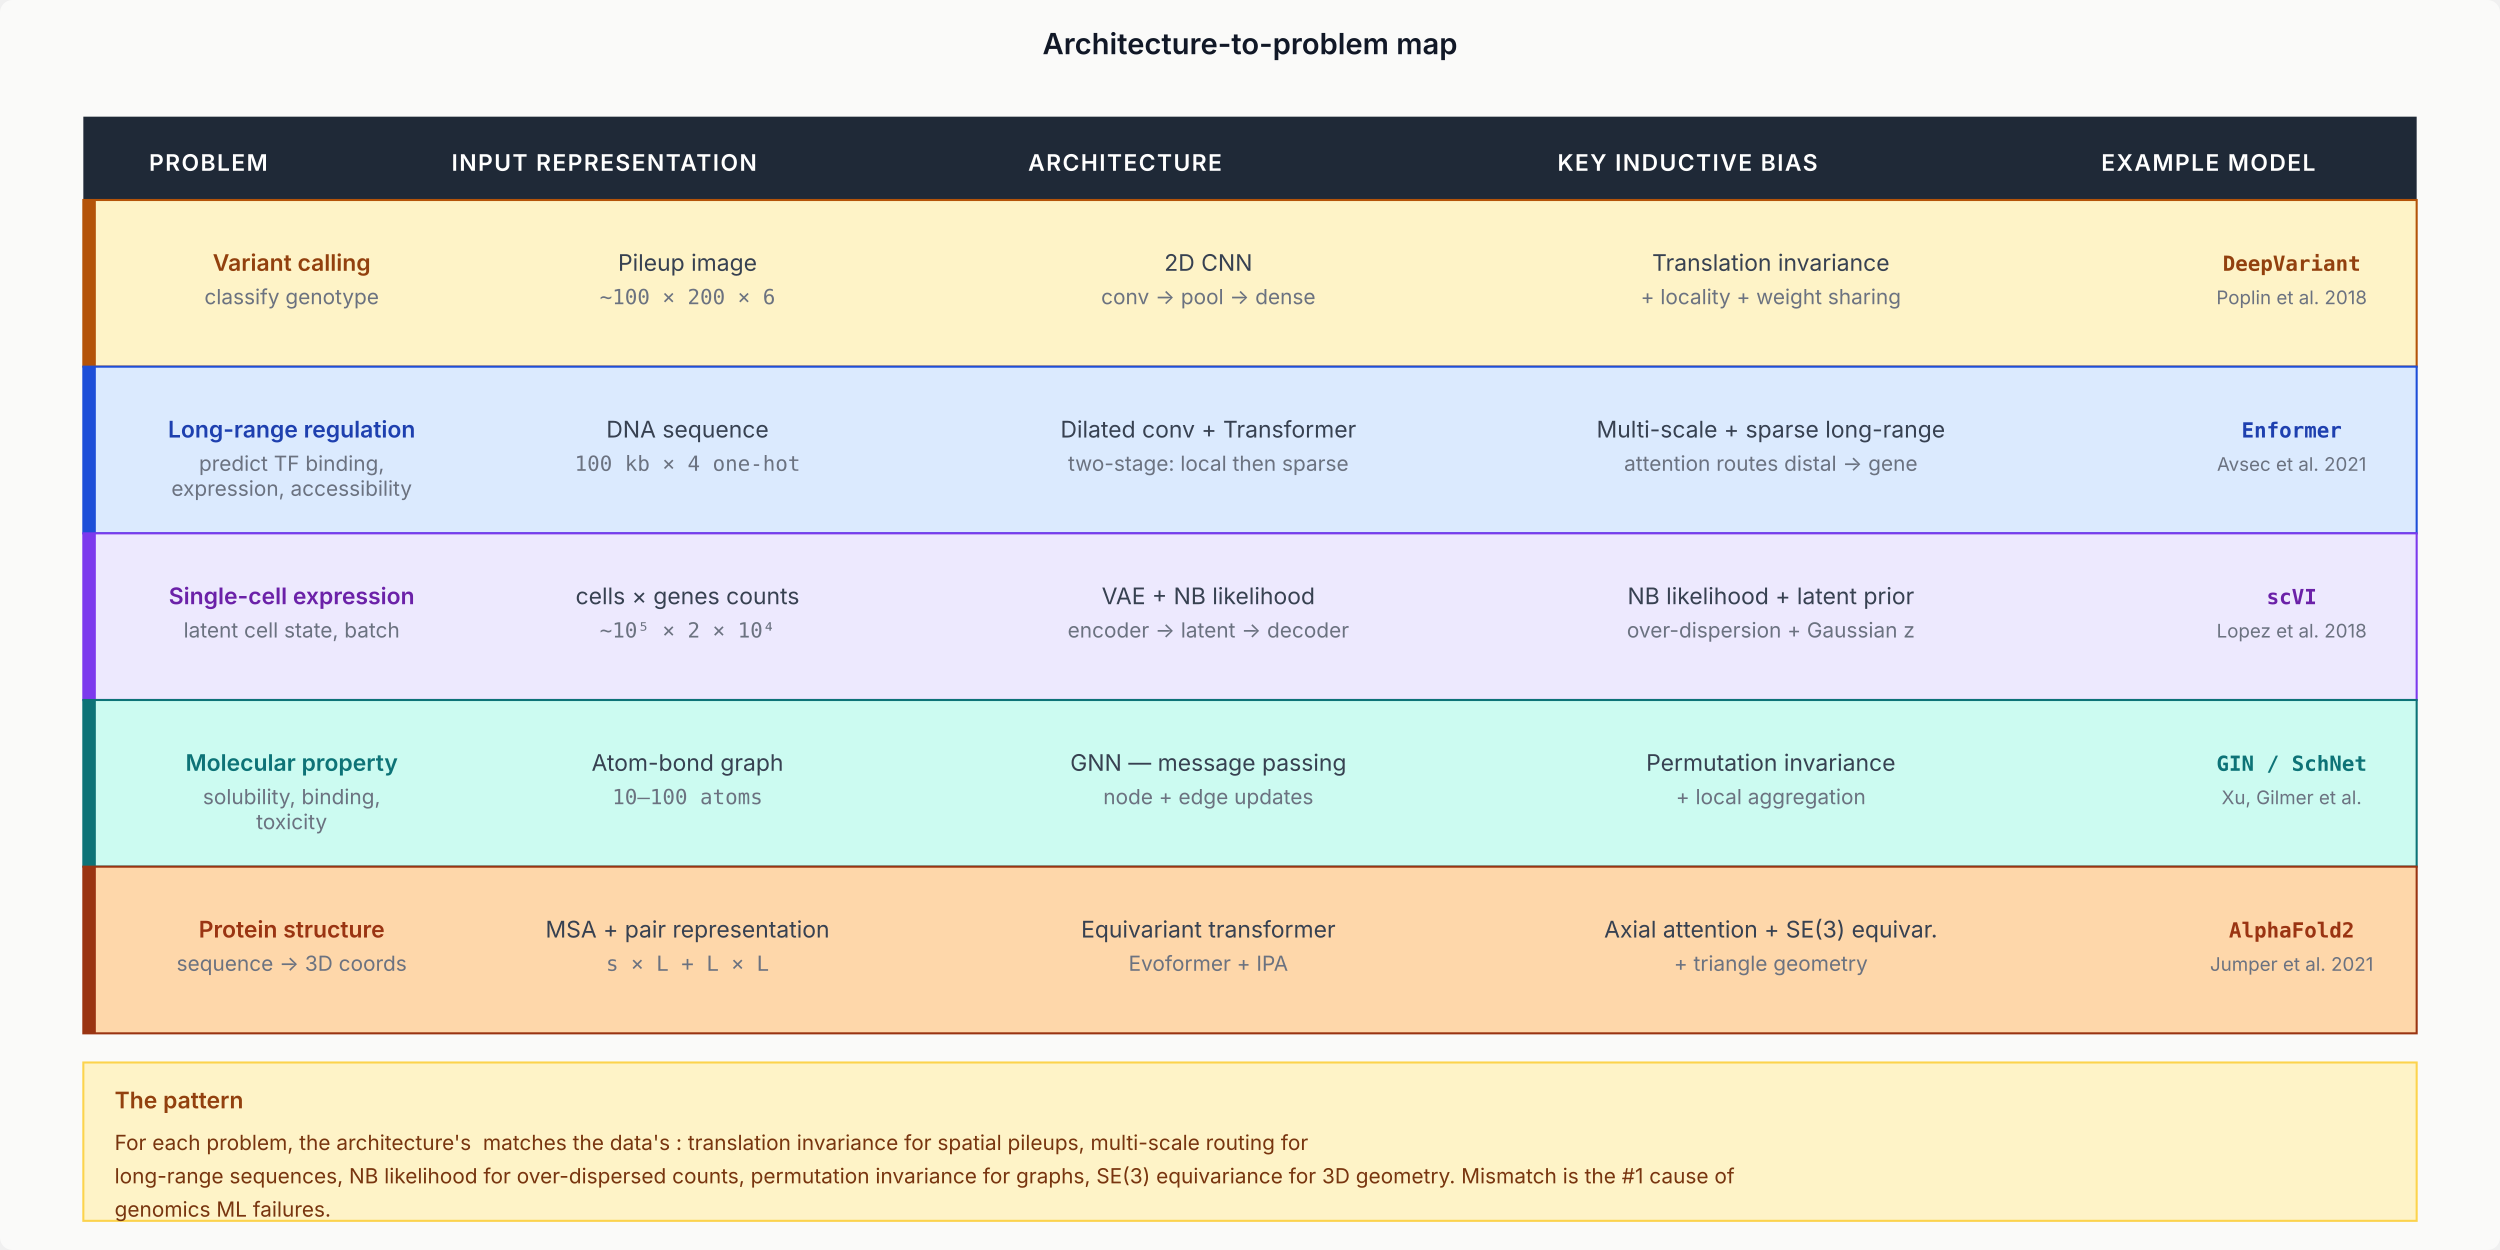
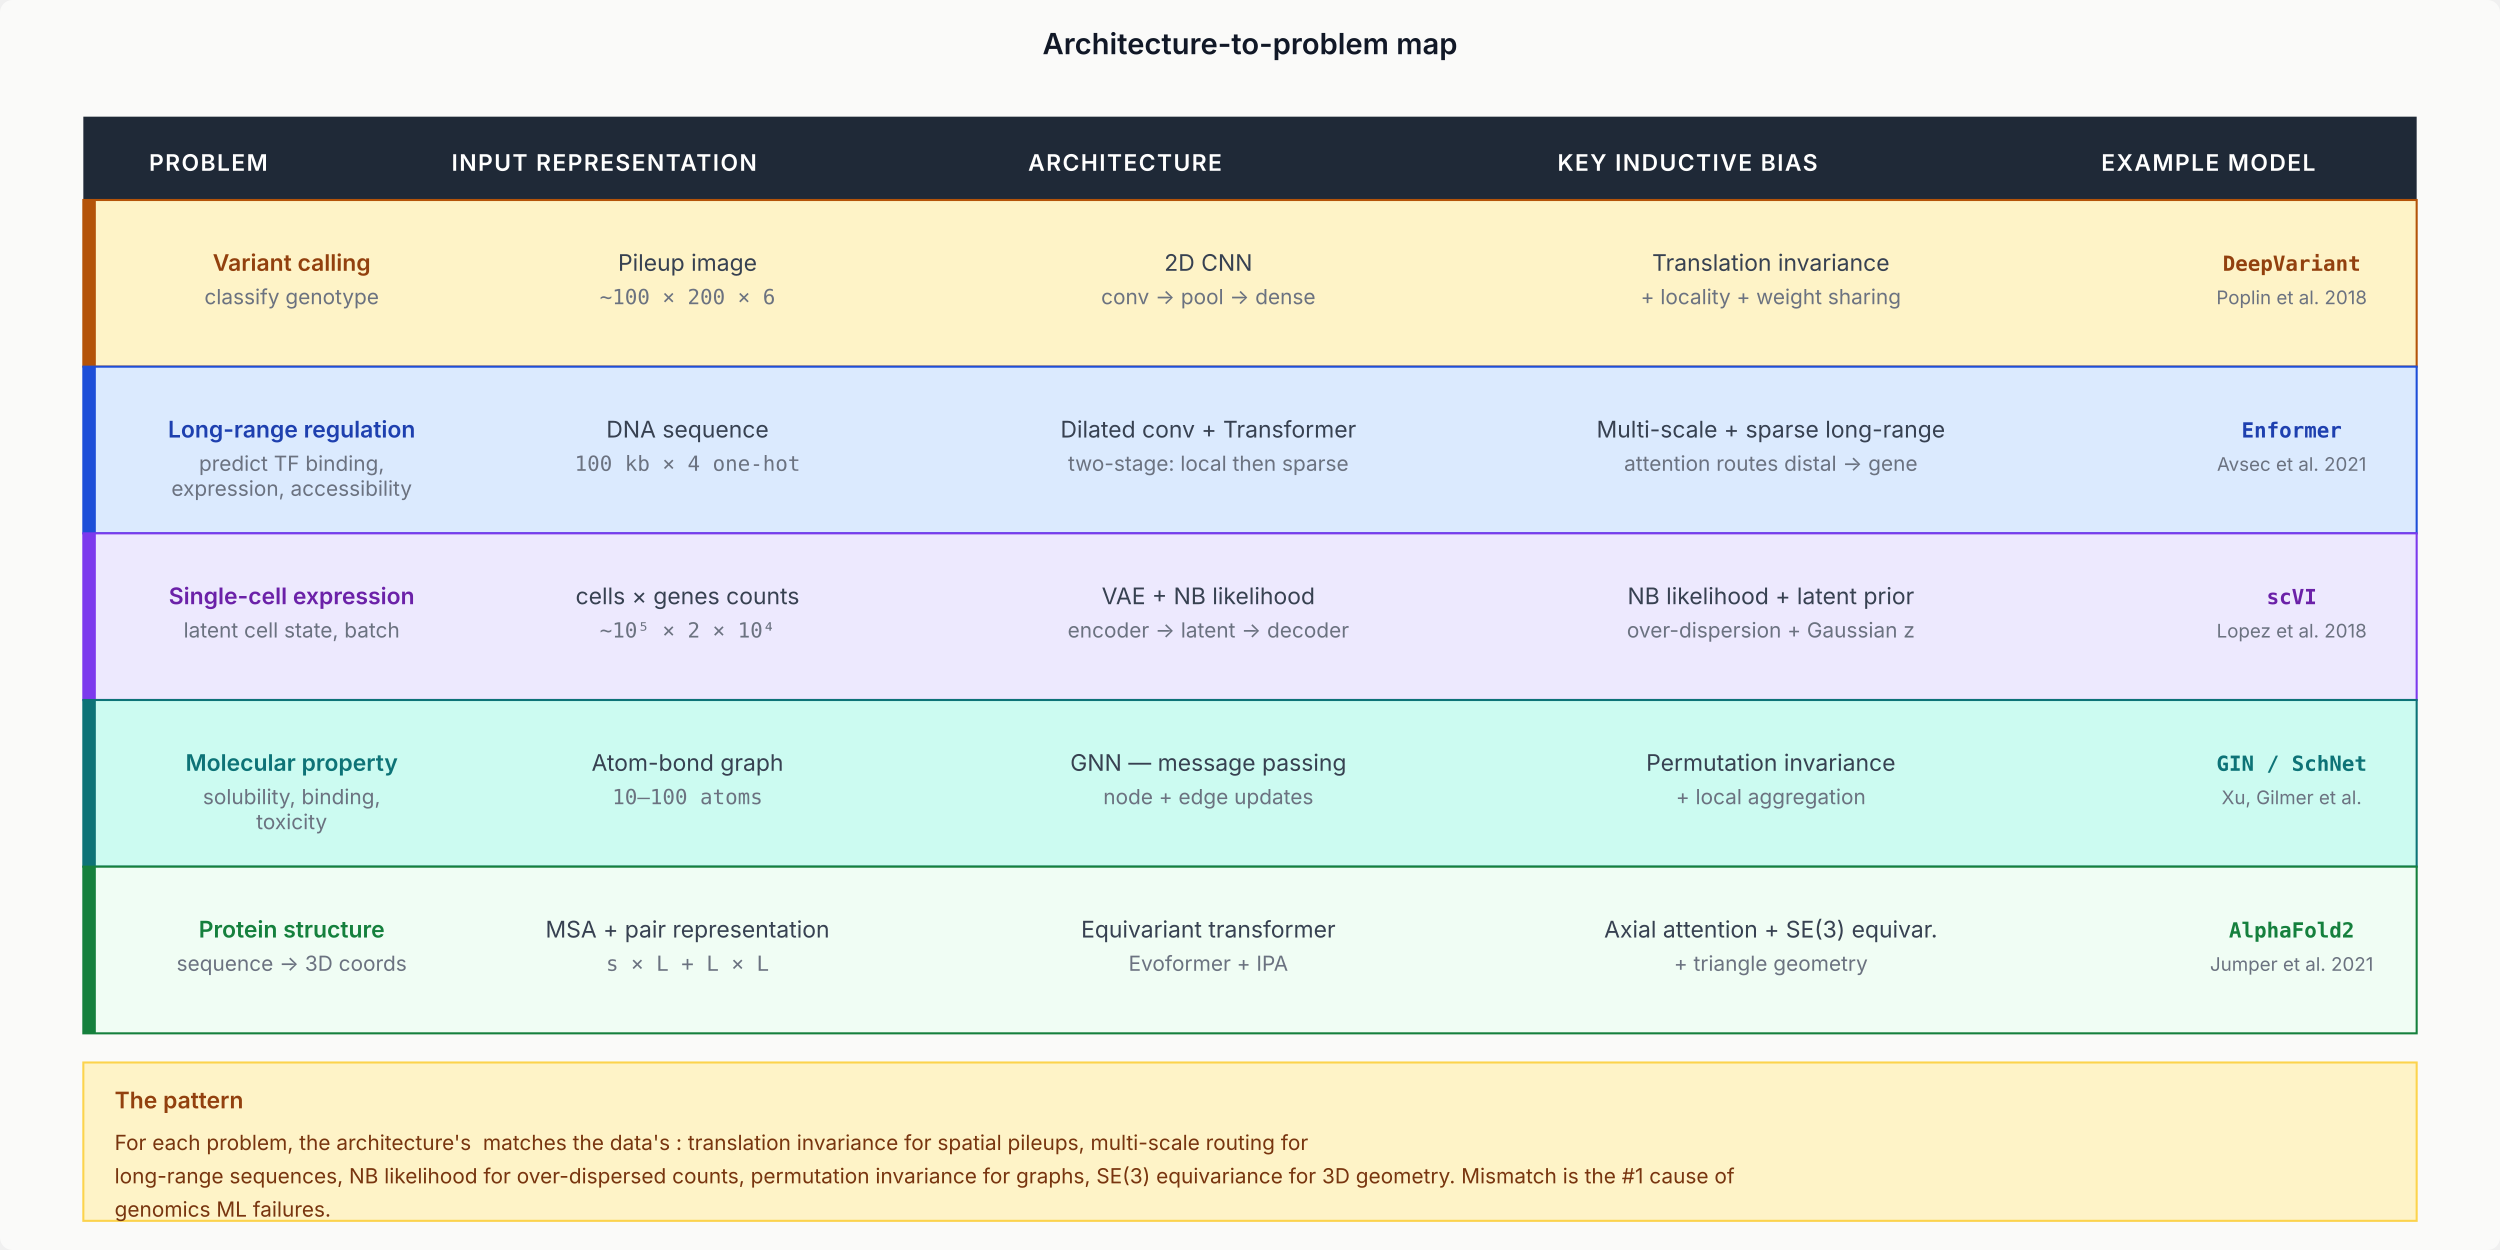
<svg xmlns="http://www.w3.org/2000/svg" viewBox="0 0 1200 600" width="1200" height="600" font-family="Inter, sans-serif">
  <defs>
    <style>text { font-family: Inter, sans-serif; } .mono { font-family: 'JetBrains Mono', monospace; font-size: 10px; }</style>
  </defs>
  <rect width="1200" height="600" fill="#fafaf9" rx="6" />
  <text x="600" y="26" text-anchor="middle" font-size="14" font-weight="600" fill="#111827">Architecture-to-problem map</text>
  <g>
    <rect x="40" y="56" width="1120" height="40" fill="#1f2937" />
    <text x="100" y="82" text-anchor="middle" font-size="11" font-weight="600" fill="#fff" letter-spacing="0.06em">PROBLEM</text>
    <text x="290" y="82" text-anchor="middle" font-size="11" font-weight="600" fill="#fff" letter-spacing="0.06em">INPUT REPRESENTATION</text>
    <text x="540" y="82" text-anchor="middle" font-size="11" font-weight="600" fill="#fff" letter-spacing="0.06em">ARCHITECTURE</text>
    <text x="810" y="82" text-anchor="middle" font-size="11" font-weight="600" fill="#fff" letter-spacing="0.06em">KEY INDUCTIVE BIAS</text>
    <text x="1060" y="82" text-anchor="middle" font-size="11" font-weight="600" fill="#fff" letter-spacing="0.06em">EXAMPLE MODEL</text>
  </g>
  <g transform="translate(40,96)">
    <rect width="1120" height="80" fill="#fef3c7" stroke="#b45309" />
    <rect width="6" height="80" fill="#b45309" />
    <text x="100" y="34" text-anchor="middle" font-size="11" font-weight="600" fill="#92400e">Variant calling</text>
    <text x="100" y="50" text-anchor="middle" font-size="10" fill="#6b7280">classify genotype</text>
    <text x="290" y="34" text-anchor="middle" font-size="11" fill="#374151">Pileup image</text>
    <text x="290" y="50" text-anchor="middle" class="mono" fill="#6b7280">~100 × 200 × 6</text>
    <text x="540" y="34" text-anchor="middle" font-size="11" fill="#374151">2D CNN</text>
    <text x="540" y="50" text-anchor="middle" font-size="10" fill="#6b7280">conv → pool → dense</text>
    <text x="810" y="34" text-anchor="middle" font-size="11" fill="#374151">Translation invariance</text>
    <text x="810" y="50" text-anchor="middle" font-size="10" fill="#6b7280">+ locality + weight sharing</text>
    <text x="1060" y="34" text-anchor="middle" class="mono" font-weight="600" fill="#92400e">DeepVariant</text>
    <text x="1060" y="50" text-anchor="middle" font-size="9" fill="#6b7280">Poplin et al. 2018</text>
  </g>
  <g transform="translate(40,176)">
    <rect width="1120" height="80" fill="#dbeafe" stroke="#1d4ed8" />
    <rect width="6" height="80" fill="#1d4ed8" />
    <text x="100" y="34" text-anchor="middle" font-size="11" font-weight="600" fill="#1e40af">Long-range regulation</text>
    <text x="100" y="50" text-anchor="middle" font-size="10" fill="#6b7280">predict TF binding,</text>
    <text x="100" y="62" text-anchor="middle" font-size="10" fill="#6b7280">expression, accessibility</text>
    <text x="290" y="34" text-anchor="middle" font-size="11" fill="#374151">DNA sequence</text>
    <text x="290" y="50" text-anchor="middle" class="mono" fill="#6b7280">100 kb × 4 one-hot</text>
    <text x="540" y="34" text-anchor="middle" font-size="11" fill="#374151">Dilated conv + Transformer</text>
    <text x="540" y="50" text-anchor="middle" font-size="10" fill="#6b7280">two-stage: local then sparse</text>
    <text x="810" y="34" text-anchor="middle" font-size="11" fill="#374151">Multi-scale + sparse long-range</text>
    <text x="810" y="50" text-anchor="middle" font-size="10" fill="#6b7280">attention routes distal → gene</text>
    <text x="1060" y="34" text-anchor="middle" class="mono" font-weight="600" fill="#1e40af">Enformer</text>
    <text x="1060" y="50" text-anchor="middle" font-size="9" fill="#6b7280">Avsec et al. 2021</text>
  </g>
  <g transform="translate(40,256)">
    <rect width="1120" height="80" fill="#ede9fe" stroke="#7c3aed" />
    <rect width="6" height="80" fill="#7c3aed" />
    <text x="100" y="34" text-anchor="middle" font-size="11" font-weight="600" fill="#6b21a8">Single-cell expression</text>
    <text x="100" y="50" text-anchor="middle" font-size="10" fill="#6b7280">latent cell state, batch</text>
    <text x="290" y="34" text-anchor="middle" font-size="11" fill="#374151">cells × genes counts</text>
    <text x="290" y="50" text-anchor="middle" class="mono" fill="#6b7280">~10⁵ × 2 × 10⁴</text>
    <text x="540" y="34" text-anchor="middle" font-size="11" fill="#374151">VAE + NB likelihood</text>
    <text x="540" y="50" text-anchor="middle" font-size="10" fill="#6b7280">encoder → latent → decoder</text>
    <text x="810" y="34" text-anchor="middle" font-size="11" fill="#374151">NB likelihood + latent prior</text>
    <text x="810" y="50" text-anchor="middle" font-size="10" fill="#6b7280">over-dispersion + Gaussian z</text>
    <text x="1060" y="34" text-anchor="middle" class="mono" font-weight="600" fill="#6b21a8">scVI</text>
    <text x="1060" y="50" text-anchor="middle" font-size="9" fill="#6b7280">Lopez et al. 2018</text>
  </g>
  <g transform="translate(40,336)">
    <rect width="1120" height="80" fill="#ccfbf1" stroke="#0d7377" />
    <rect width="6" height="80" fill="#0d7377" />
    <text x="100" y="34" text-anchor="middle" font-size="11" font-weight="600" fill="#0d7377">Molecular property</text>
    <text x="100" y="50" text-anchor="middle" font-size="10" fill="#6b7280">solubility, binding,</text>
    <text x="100" y="62" text-anchor="middle" font-size="10" fill="#6b7280">toxicity</text>
    <text x="290" y="34" text-anchor="middle" font-size="11" fill="#374151">Atom-bond graph</text>
    <text x="290" y="50" text-anchor="middle" class="mono" fill="#6b7280">10–100 atoms</text>
    <text x="540" y="34" text-anchor="middle" font-size="11" fill="#374151">GNN — message passing</text>
    <text x="540" y="50" text-anchor="middle" font-size="10" fill="#6b7280">node + edge updates</text>
    <text x="810" y="34" text-anchor="middle" font-size="11" fill="#374151">Permutation invariance</text>
    <text x="810" y="50" text-anchor="middle" font-size="10" fill="#6b7280">+ local aggregation</text>
    <text x="1060" y="34" text-anchor="middle" class="mono" font-weight="600" fill="#0d7377">GIN / SchNet</text>
    <text x="1060" y="50" text-anchor="middle" font-size="9" fill="#6b7280">Xu, Gilmer et al.</text>
  </g>
  <g transform="translate(40,416)">
-     <rect width="1120" height="80" fill="#fed7aa" stroke="#9a3412" />
-     <rect width="6" height="80" fill="#9a3412" />
-     <text x="100" y="34" text-anchor="middle" font-size="11" font-weight="600" fill="#9a3412">Protein structure</text>
+     <rect width="1120" height="80" fill="#f0fdf4" stroke="#15803d" />
+     <rect width="6" height="80" fill="#15803d" />
+     <text x="100" y="34" text-anchor="middle" font-size="11" font-weight="600" fill="#15803d">Protein structure</text>
    <text x="100" y="50" text-anchor="middle" font-size="10" fill="#6b7280">sequence → 3D coords</text>
    <text x="290" y="34" text-anchor="middle" font-size="11" fill="#374151">MSA + pair representation</text>
    <text x="290" y="50" text-anchor="middle" class="mono" fill="#6b7280">s × L  +  L × L</text>
    <text x="540" y="34" text-anchor="middle" font-size="11" fill="#374151">Equivariant transformer</text>
    <text x="540" y="50" text-anchor="middle" font-size="10" fill="#6b7280">Evoformer + IPA</text>
    <text x="810" y="34" text-anchor="middle" font-size="11" fill="#374151">Axial attention + SE(3) equivar.</text>
    <text x="810" y="50" text-anchor="middle" font-size="10" fill="#6b7280">+ triangle geometry</text>
-     <text x="1060" y="34" text-anchor="middle" class="mono" font-weight="600" fill="#9a3412">AlphaFold2</text>
+     <text x="1060" y="34" text-anchor="middle" class="mono" font-weight="600" fill="#15803d">AlphaFold2</text>
    <text x="1060" y="50" text-anchor="middle" font-size="9" fill="#6b7280">Jumper et al. 2021</text>
  </g>
  <rect x="40" y="510" width="1120" height="76" fill="#fef3c7" stroke="#fcd34d" />
  <text x="55" y="532" font-size="11" font-weight="600" fill="#92400e">The pattern</text>
  <text x="55" y="552" font-size="10" fill="#78350f">For each problem, the architecture's <strong>inductive bias</strong> matches the data's <strong>structural property</strong>: translation invariance for spatial pileups, multi-scale routing for</text>
  <text x="55" y="568" font-size="10" fill="#78350f">long-range sequences, NB likelihood for over-dispersed counts, permutation invariance for graphs, SE(3) equivariance for 3D geometry. Mismatch is the #1 cause of</text>
  <text x="55" y="584" font-size="10" fill="#78350f">genomics ML failures.</text>
</svg>
